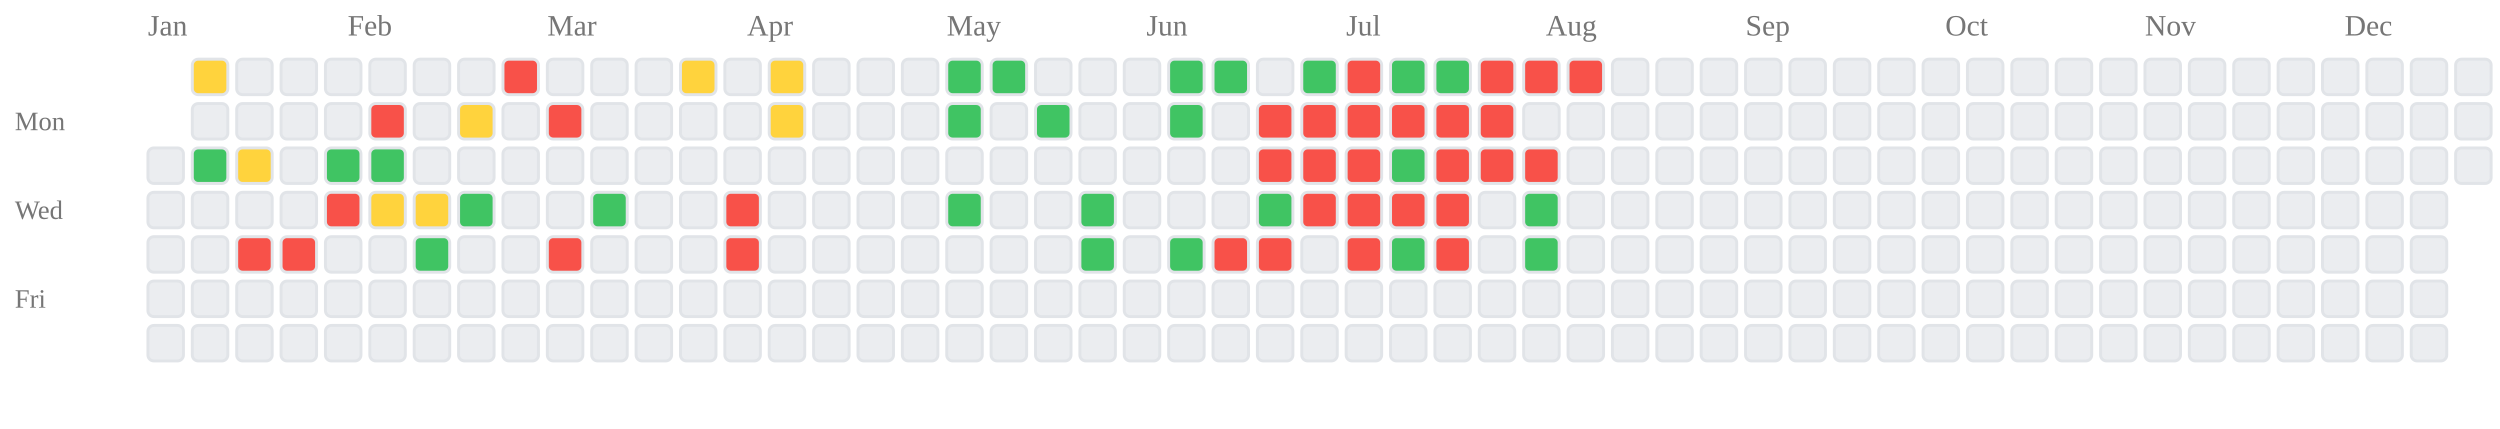
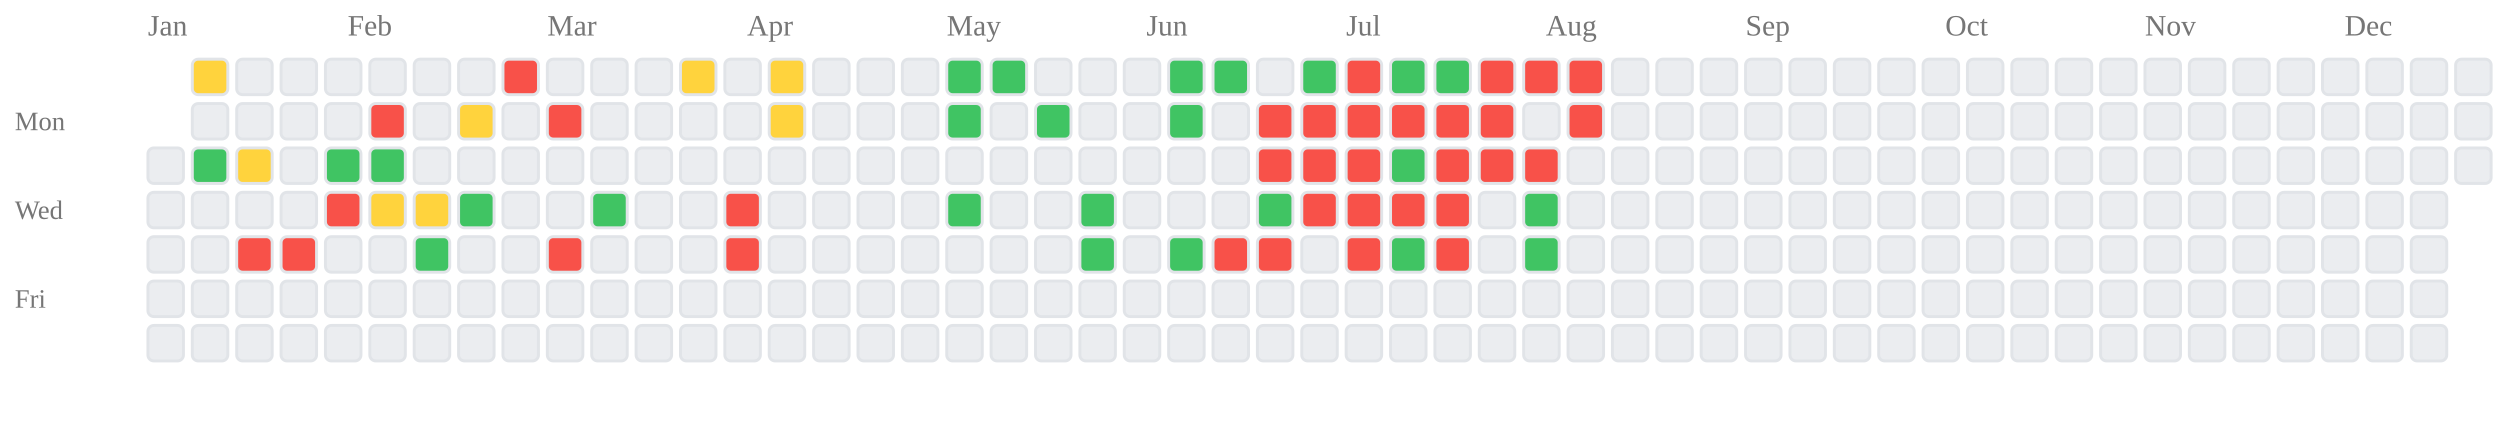
<svg xmlns="http://www.w3.org/2000/svg" width="845" height="145">
  <style>
        .month { font-size: 10px; fill: #767676; }
        .day { font-size: 9px; fill: #767676; }
        .cell { stroke: #e1e4e8; stroke-width: 1; }
        .cell-profit { fill: #40c463; }
        .cell-loss { fill: #f85149; }
        .cell-breakeven { fill: #ffd33d; }
        .cell-empty { fill: #ebedf0; }
    </style>
  <text x="50.0" y="12" class="month">Jan</text>
  <text x="117.5" y="12" class="month">Feb</text>
  <text x="185.0" y="12" class="month">Mar</text>
  <text x="252.5" y="12" class="month">Apr</text>
  <text x="320.0" y="12" class="month">May</text>
  <text x="387.5" y="12" class="month">Jun</text>
  <text x="455.0" y="12" class="month">Jul</text>
  <text x="522.5" y="12" class="month">Aug</text>
  <text x="590.0" y="12" class="month">Sep</text>
  <text x="657.5" y="12" class="month">Oct</text>
  <text x="725.0" y="12" class="month">Nov</text>
  <text x="792.5" y="12" class="month">Dec</text>
  <text x="5" y="44" class="day">Mon</text>
  <text x="5" y="74" class="day">Wed</text>
  <text x="5" y="104" class="day">Fri</text>
  <rect x="50" y="50" width="12" height="12" class="cell cell-empty" rx="2" ry="2" />
  <rect x="50" y="65" width="12" height="12" class="cell cell-empty" rx="2" ry="2" />
  <rect x="50" y="80" width="12" height="12" class="cell cell-empty" rx="2" ry="2" />
  <rect x="50" y="95" width="12" height="12" class="cell cell-empty" rx="2" ry="2" />
  <rect x="50" y="110" width="12" height="12" class="cell cell-empty" rx="2" ry="2" />
  <rect x="65" y="20" width="12" height="12" class="cell cell-breakeven" rx="2" ry="2" />
  <rect x="65" y="35" width="12" height="12" class="cell cell-empty" rx="2" ry="2" />
  <rect x="65" y="50" width="12" height="12" class="cell cell-profit" rx="2" ry="2" />
  <rect x="65" y="65" width="12" height="12" class="cell cell-empty" rx="2" ry="2" />
  <rect x="65" y="80" width="12" height="12" class="cell cell-empty" rx="2" ry="2" />
  <rect x="65" y="95" width="12" height="12" class="cell cell-empty" rx="2" ry="2" />
  <rect x="65" y="110" width="12" height="12" class="cell cell-empty" rx="2" ry="2" />
  <rect x="80" y="20" width="12" height="12" class="cell cell-empty" rx="2" ry="2" />
  <rect x="80" y="35" width="12" height="12" class="cell cell-empty" rx="2" ry="2" />
  <rect x="80" y="50" width="12" height="12" class="cell cell-breakeven" rx="2" ry="2" />
  <rect x="80" y="65" width="12" height="12" class="cell cell-empty" rx="2" ry="2" />
  <rect x="80" y="80" width="12" height="12" class="cell cell-loss" rx="2" ry="2" />
  <rect x="80" y="95" width="12" height="12" class="cell cell-empty" rx="2" ry="2" />
  <rect x="80" y="110" width="12" height="12" class="cell cell-empty" rx="2" ry="2" />
  <rect x="95" y="20" width="12" height="12" class="cell cell-empty" rx="2" ry="2" />
  <rect x="95" y="35" width="12" height="12" class="cell cell-empty" rx="2" ry="2" />
  <rect x="95" y="50" width="12" height="12" class="cell cell-empty" rx="2" ry="2" />
  <rect x="95" y="65" width="12" height="12" class="cell cell-empty" rx="2" ry="2" />
  <rect x="95" y="80" width="12" height="12" class="cell cell-loss" rx="2" ry="2" />
  <rect x="95" y="95" width="12" height="12" class="cell cell-empty" rx="2" ry="2" />
  <rect x="95" y="110" width="12" height="12" class="cell cell-empty" rx="2" ry="2" />
  <rect x="110" y="20" width="12" height="12" class="cell cell-empty" rx="2" ry="2" />
  <rect x="110" y="35" width="12" height="12" class="cell cell-empty" rx="2" ry="2" />
  <rect x="110" y="50" width="12" height="12" class="cell cell-profit" rx="2" ry="2" />
  <rect x="110" y="65" width="12" height="12" class="cell cell-loss" rx="2" ry="2" />
  <rect x="110" y="80" width="12" height="12" class="cell cell-empty" rx="2" ry="2" />
  <rect x="110" y="95" width="12" height="12" class="cell cell-empty" rx="2" ry="2" />
  <rect x="110" y="110" width="12" height="12" class="cell cell-empty" rx="2" ry="2" />
  <rect x="125" y="20" width="12" height="12" class="cell cell-empty" rx="2" ry="2" />
  <rect x="125" y="35" width="12" height="12" class="cell cell-loss" rx="2" ry="2" />
  <rect x="125" y="50" width="12" height="12" class="cell cell-profit" rx="2" ry="2" />
  <rect x="125" y="65" width="12" height="12" class="cell cell-breakeven" rx="2" ry="2" />
  <rect x="125" y="80" width="12" height="12" class="cell cell-empty" rx="2" ry="2" />
  <rect x="125" y="95" width="12" height="12" class="cell cell-empty" rx="2" ry="2" />
  <rect x="125" y="110" width="12" height="12" class="cell cell-empty" rx="2" ry="2" />
  <rect x="140" y="20" width="12" height="12" class="cell cell-empty" rx="2" ry="2" />
  <rect x="140" y="35" width="12" height="12" class="cell cell-empty" rx="2" ry="2" />
  <rect x="140" y="50" width="12" height="12" class="cell cell-empty" rx="2" ry="2" />
  <rect x="140" y="65" width="12" height="12" class="cell cell-breakeven" rx="2" ry="2" />
  <rect x="140" y="80" width="12" height="12" class="cell cell-profit" rx="2" ry="2" />
  <rect x="140" y="95" width="12" height="12" class="cell cell-empty" rx="2" ry="2" />
  <rect x="140" y="110" width="12" height="12" class="cell cell-empty" rx="2" ry="2" />
  <rect x="155" y="20" width="12" height="12" class="cell cell-empty" rx="2" ry="2" />
  <rect x="155" y="35" width="12" height="12" class="cell cell-breakeven" rx="2" ry="2" />
  <rect x="155" y="50" width="12" height="12" class="cell cell-empty" rx="2" ry="2" />
  <rect x="155" y="65" width="12" height="12" class="cell cell-profit" rx="2" ry="2" />
  <rect x="155" y="80" width="12" height="12" class="cell cell-empty" rx="2" ry="2" />
  <rect x="155" y="95" width="12" height="12" class="cell cell-empty" rx="2" ry="2" />
  <rect x="155" y="110" width="12" height="12" class="cell cell-empty" rx="2" ry="2" />
  <rect x="170" y="20" width="12" height="12" class="cell cell-loss" rx="2" ry="2" />
  <rect x="170" y="35" width="12" height="12" class="cell cell-empty" rx="2" ry="2" />
  <rect x="170" y="50" width="12" height="12" class="cell cell-empty" rx="2" ry="2" />
  <rect x="170" y="65" width="12" height="12" class="cell cell-empty" rx="2" ry="2" />
  <rect x="170" y="80" width="12" height="12" class="cell cell-empty" rx="2" ry="2" />
  <rect x="170" y="95" width="12" height="12" class="cell cell-empty" rx="2" ry="2" />
  <rect x="170" y="110" width="12" height="12" class="cell cell-empty" rx="2" ry="2" />
  <rect x="185" y="20" width="12" height="12" class="cell cell-empty" rx="2" ry="2" />
  <rect x="185" y="35" width="12" height="12" class="cell cell-loss" rx="2" ry="2" />
  <rect x="185" y="50" width="12" height="12" class="cell cell-empty" rx="2" ry="2" />
  <rect x="185" y="65" width="12" height="12" class="cell cell-empty" rx="2" ry="2" />
  <rect x="185" y="80" width="12" height="12" class="cell cell-loss" rx="2" ry="2" />
  <rect x="185" y="95" width="12" height="12" class="cell cell-empty" rx="2" ry="2" />
  <rect x="185" y="110" width="12" height="12" class="cell cell-empty" rx="2" ry="2" />
  <rect x="200" y="20" width="12" height="12" class="cell cell-empty" rx="2" ry="2" />
  <rect x="200" y="35" width="12" height="12" class="cell cell-empty" rx="2" ry="2" />
  <rect x="200" y="50" width="12" height="12" class="cell cell-empty" rx="2" ry="2" />
  <rect x="200" y="65" width="12" height="12" class="cell cell-profit" rx="2" ry="2" />
  <rect x="200" y="80" width="12" height="12" class="cell cell-empty" rx="2" ry="2" />
  <rect x="200" y="95" width="12" height="12" class="cell cell-empty" rx="2" ry="2" />
  <rect x="200" y="110" width="12" height="12" class="cell cell-empty" rx="2" ry="2" />
  <rect x="215" y="20" width="12" height="12" class="cell cell-empty" rx="2" ry="2" />
  <rect x="215" y="35" width="12" height="12" class="cell cell-empty" rx="2" ry="2" />
  <rect x="215" y="50" width="12" height="12" class="cell cell-empty" rx="2" ry="2" />
  <rect x="215" y="65" width="12" height="12" class="cell cell-empty" rx="2" ry="2" />
  <rect x="215" y="80" width="12" height="12" class="cell cell-empty" rx="2" ry="2" />
  <rect x="215" y="95" width="12" height="12" class="cell cell-empty" rx="2" ry="2" />
  <rect x="215" y="110" width="12" height="12" class="cell cell-empty" rx="2" ry="2" />
  <rect x="230" y="20" width="12" height="12" class="cell cell-breakeven" rx="2" ry="2" />
  <rect x="230" y="35" width="12" height="12" class="cell cell-empty" rx="2" ry="2" />
  <rect x="230" y="50" width="12" height="12" class="cell cell-empty" rx="2" ry="2" />
  <rect x="230" y="65" width="12" height="12" class="cell cell-empty" rx="2" ry="2" />
  <rect x="230" y="80" width="12" height="12" class="cell cell-empty" rx="2" ry="2" />
  <rect x="230" y="95" width="12" height="12" class="cell cell-empty" rx="2" ry="2" />
  <rect x="230" y="110" width="12" height="12" class="cell cell-empty" rx="2" ry="2" />
  <rect x="245" y="20" width="12" height="12" class="cell cell-empty" rx="2" ry="2" />
  <rect x="245" y="35" width="12" height="12" class="cell cell-empty" rx="2" ry="2" />
  <rect x="245" y="50" width="12" height="12" class="cell cell-empty" rx="2" ry="2" />
  <rect x="245" y="65" width="12" height="12" class="cell cell-loss" rx="2" ry="2" />
  <rect x="245" y="80" width="12" height="12" class="cell cell-loss" rx="2" ry="2" />
  <rect x="245" y="95" width="12" height="12" class="cell cell-empty" rx="2" ry="2" />
  <rect x="245" y="110" width="12" height="12" class="cell cell-empty" rx="2" ry="2" />
  <rect x="260" y="20" width="12" height="12" class="cell cell-breakeven" rx="2" ry="2" />
  <rect x="260" y="35" width="12" height="12" class="cell cell-breakeven" rx="2" ry="2" />
  <rect x="260" y="50" width="12" height="12" class="cell cell-empty" rx="2" ry="2" />
  <rect x="260" y="65" width="12" height="12" class="cell cell-empty" rx="2" ry="2" />
  <rect x="260" y="80" width="12" height="12" class="cell cell-empty" rx="2" ry="2" />
  <rect x="260" y="95" width="12" height="12" class="cell cell-empty" rx="2" ry="2" />
  <rect x="260" y="110" width="12" height="12" class="cell cell-empty" rx="2" ry="2" />
  <rect x="275" y="20" width="12" height="12" class="cell cell-empty" rx="2" ry="2" />
  <rect x="275" y="35" width="12" height="12" class="cell cell-empty" rx="2" ry="2" />
  <rect x="275" y="50" width="12" height="12" class="cell cell-empty" rx="2" ry="2" />
  <rect x="275" y="65" width="12" height="12" class="cell cell-empty" rx="2" ry="2" />
  <rect x="275" y="80" width="12" height="12" class="cell cell-empty" rx="2" ry="2" />
  <rect x="275" y="95" width="12" height="12" class="cell cell-empty" rx="2" ry="2" />
  <rect x="275" y="110" width="12" height="12" class="cell cell-empty" rx="2" ry="2" />
  <rect x="290" y="20" width="12" height="12" class="cell cell-empty" rx="2" ry="2" />
  <rect x="290" y="35" width="12" height="12" class="cell cell-empty" rx="2" ry="2" />
  <rect x="290" y="50" width="12" height="12" class="cell cell-empty" rx="2" ry="2" />
  <rect x="290" y="65" width="12" height="12" class="cell cell-empty" rx="2" ry="2" />
  <rect x="290" y="80" width="12" height="12" class="cell cell-empty" rx="2" ry="2" />
  <rect x="290" y="95" width="12" height="12" class="cell cell-empty" rx="2" ry="2" />
  <rect x="290" y="110" width="12" height="12" class="cell cell-empty" rx="2" ry="2" />
  <rect x="305" y="20" width="12" height="12" class="cell cell-empty" rx="2" ry="2" />
  <rect x="305" y="35" width="12" height="12" class="cell cell-empty" rx="2" ry="2" />
  <rect x="305" y="50" width="12" height="12" class="cell cell-empty" rx="2" ry="2" />
  <rect x="305" y="65" width="12" height="12" class="cell cell-empty" rx="2" ry="2" />
  <rect x="305" y="80" width="12" height="12" class="cell cell-empty" rx="2" ry="2" />
  <rect x="305" y="95" width="12" height="12" class="cell cell-empty" rx="2" ry="2" />
  <rect x="305" y="110" width="12" height="12" class="cell cell-empty" rx="2" ry="2" />
  <rect x="320" y="20" width="12" height="12" class="cell cell-profit" rx="2" ry="2" />
  <rect x="320" y="35" width="12" height="12" class="cell cell-profit" rx="2" ry="2" />
  <rect x="320" y="50" width="12" height="12" class="cell cell-empty" rx="2" ry="2" />
  <rect x="320" y="65" width="12" height="12" class="cell cell-profit" rx="2" ry="2" />
  <rect x="320" y="80" width="12" height="12" class="cell cell-empty" rx="2" ry="2" />
  <rect x="320" y="95" width="12" height="12" class="cell cell-empty" rx="2" ry="2" />
  <rect x="320" y="110" width="12" height="12" class="cell cell-empty" rx="2" ry="2" />
  <rect x="335" y="20" width="12" height="12" class="cell cell-profit" rx="2" ry="2" />
  <rect x="335" y="35" width="12" height="12" class="cell cell-empty" rx="2" ry="2" />
  <rect x="335" y="50" width="12" height="12" class="cell cell-empty" rx="2" ry="2" />
  <rect x="335" y="65" width="12" height="12" class="cell cell-empty" rx="2" ry="2" />
  <rect x="335" y="80" width="12" height="12" class="cell cell-empty" rx="2" ry="2" />
  <rect x="335" y="95" width="12" height="12" class="cell cell-empty" rx="2" ry="2" />
  <rect x="335" y="110" width="12" height="12" class="cell cell-empty" rx="2" ry="2" />
  <rect x="350" y="20" width="12" height="12" class="cell cell-empty" rx="2" ry="2" />
  <rect x="350" y="35" width="12" height="12" class="cell cell-profit" rx="2" ry="2" />
  <rect x="350" y="50" width="12" height="12" class="cell cell-empty" rx="2" ry="2" />
  <rect x="350" y="65" width="12" height="12" class="cell cell-empty" rx="2" ry="2" />
  <rect x="350" y="80" width="12" height="12" class="cell cell-empty" rx="2" ry="2" />
  <rect x="350" y="95" width="12" height="12" class="cell cell-empty" rx="2" ry="2" />
  <rect x="350" y="110" width="12" height="12" class="cell cell-empty" rx="2" ry="2" />
  <rect x="365" y="20" width="12" height="12" class="cell cell-empty" rx="2" ry="2" />
  <rect x="365" y="35" width="12" height="12" class="cell cell-empty" rx="2" ry="2" />
  <rect x="365" y="50" width="12" height="12" class="cell cell-empty" rx="2" ry="2" />
  <rect x="365" y="65" width="12" height="12" class="cell cell-profit" rx="2" ry="2" />
  <rect x="365" y="80" width="12" height="12" class="cell cell-profit" rx="2" ry="2" />
  <rect x="365" y="95" width="12" height="12" class="cell cell-empty" rx="2" ry="2" />
  <rect x="365" y="110" width="12" height="12" class="cell cell-empty" rx="2" ry="2" />
  <rect x="380" y="20" width="12" height="12" class="cell cell-empty" rx="2" ry="2" />
  <rect x="380" y="35" width="12" height="12" class="cell cell-empty" rx="2" ry="2" />
  <rect x="380" y="50" width="12" height="12" class="cell cell-empty" rx="2" ry="2" />
  <rect x="380" y="65" width="12" height="12" class="cell cell-empty" rx="2" ry="2" />
  <rect x="380" y="80" width="12" height="12" class="cell cell-empty" rx="2" ry="2" />
  <rect x="380" y="95" width="12" height="12" class="cell cell-empty" rx="2" ry="2" />
  <rect x="380" y="110" width="12" height="12" class="cell cell-empty" rx="2" ry="2" />
  <rect x="395" y="20" width="12" height="12" class="cell cell-profit" rx="2" ry="2" />
  <rect x="395" y="35" width="12" height="12" class="cell cell-profit" rx="2" ry="2" />
  <rect x="395" y="50" width="12" height="12" class="cell cell-empty" rx="2" ry="2" />
  <rect x="395" y="65" width="12" height="12" class="cell cell-empty" rx="2" ry="2" />
  <rect x="395" y="80" width="12" height="12" class="cell cell-profit" rx="2" ry="2" />
  <rect x="395" y="95" width="12" height="12" class="cell cell-empty" rx="2" ry="2" />
  <rect x="395" y="110" width="12" height="12" class="cell cell-empty" rx="2" ry="2" />
  <rect x="410" y="20" width="12" height="12" class="cell cell-profit" rx="2" ry="2" />
  <rect x="410" y="35" width="12" height="12" class="cell cell-empty" rx="2" ry="2" />
  <rect x="410" y="50" width="12" height="12" class="cell cell-empty" rx="2" ry="2" />
  <rect x="410" y="65" width="12" height="12" class="cell cell-empty" rx="2" ry="2" />
  <rect x="410" y="80" width="12" height="12" class="cell cell-loss" rx="2" ry="2" />
  <rect x="410" y="95" width="12" height="12" class="cell cell-empty" rx="2" ry="2" />
  <rect x="410" y="110" width="12" height="12" class="cell cell-empty" rx="2" ry="2" />
  <rect x="425" y="20" width="12" height="12" class="cell cell-empty" rx="2" ry="2" />
  <rect x="425" y="35" width="12" height="12" class="cell cell-loss" rx="2" ry="2" />
  <rect x="425" y="50" width="12" height="12" class="cell cell-loss" rx="2" ry="2" />
  <rect x="425" y="65" width="12" height="12" class="cell cell-profit" rx="2" ry="2" />
  <rect x="425" y="80" width="12" height="12" class="cell cell-loss" rx="2" ry="2" />
  <rect x="425" y="95" width="12" height="12" class="cell cell-empty" rx="2" ry="2" />
  <rect x="425" y="110" width="12" height="12" class="cell cell-empty" rx="2" ry="2" />
  <rect x="440" y="20" width="12" height="12" class="cell cell-profit" rx="2" ry="2" />
  <rect x="440" y="35" width="12" height="12" class="cell cell-loss" rx="2" ry="2" />
  <rect x="440" y="50" width="12" height="12" class="cell cell-loss" rx="2" ry="2" />
  <rect x="440" y="65" width="12" height="12" class="cell cell-loss" rx="2" ry="2" />
  <rect x="440" y="80" width="12" height="12" class="cell cell-empty" rx="2" ry="2" />
  <rect x="440" y="95" width="12" height="12" class="cell cell-empty" rx="2" ry="2" />
  <rect x="440" y="110" width="12" height="12" class="cell cell-empty" rx="2" ry="2" />
  <rect x="455" y="20" width="12" height="12" class="cell cell-loss" rx="2" ry="2" />
  <rect x="455" y="35" width="12" height="12" class="cell cell-loss" rx="2" ry="2" />
  <rect x="455" y="50" width="12" height="12" class="cell cell-loss" rx="2" ry="2" />
  <rect x="455" y="65" width="12" height="12" class="cell cell-loss" rx="2" ry="2" />
  <rect x="455" y="80" width="12" height="12" class="cell cell-loss" rx="2" ry="2" />
  <rect x="455" y="95" width="12" height="12" class="cell cell-empty" rx="2" ry="2" />
  <rect x="455" y="110" width="12" height="12" class="cell cell-empty" rx="2" ry="2" />
  <rect x="470" y="20" width="12" height="12" class="cell cell-profit" rx="2" ry="2" />
  <rect x="470" y="35" width="12" height="12" class="cell cell-loss" rx="2" ry="2" />
  <rect x="470" y="50" width="12" height="12" class="cell cell-profit" rx="2" ry="2" />
  <rect x="470" y="65" width="12" height="12" class="cell cell-loss" rx="2" ry="2" />
  <rect x="470" y="80" width="12" height="12" class="cell cell-profit" rx="2" ry="2" />
  <rect x="470" y="95" width="12" height="12" class="cell cell-empty" rx="2" ry="2" />
  <rect x="470" y="110" width="12" height="12" class="cell cell-empty" rx="2" ry="2" />
  <rect x="485" y="20" width="12" height="12" class="cell cell-profit" rx="2" ry="2" />
  <rect x="485" y="35" width="12" height="12" class="cell cell-loss" rx="2" ry="2" />
  <rect x="485" y="50" width="12" height="12" class="cell cell-loss" rx="2" ry="2" />
  <rect x="485" y="65" width="12" height="12" class="cell cell-loss" rx="2" ry="2" />
  <rect x="485" y="80" width="12" height="12" class="cell cell-loss" rx="2" ry="2" />
  <rect x="485" y="95" width="12" height="12" class="cell cell-empty" rx="2" ry="2" />
  <rect x="485" y="110" width="12" height="12" class="cell cell-empty" rx="2" ry="2" />
  <rect x="500" y="20" width="12" height="12" class="cell cell-loss" rx="2" ry="2" />
  <rect x="500" y="35" width="12" height="12" class="cell cell-loss" rx="2" ry="2" />
  <rect x="500" y="50" width="12" height="12" class="cell cell-loss" rx="2" ry="2" />
  <rect x="500" y="65" width="12" height="12" class="cell cell-empty" rx="2" ry="2" />
  <rect x="500" y="80" width="12" height="12" class="cell cell-empty" rx="2" ry="2" />
  <rect x="500" y="95" width="12" height="12" class="cell cell-empty" rx="2" ry="2" />
  <rect x="500" y="110" width="12" height="12" class="cell cell-empty" rx="2" ry="2" />
  <rect x="515" y="20" width="12" height="12" class="cell cell-loss" rx="2" ry="2" />
  <rect x="515" y="35" width="12" height="12" class="cell cell-empty" rx="2" ry="2" />
  <rect x="515" y="50" width="12" height="12" class="cell cell-loss" rx="2" ry="2" />
  <rect x="515" y="65" width="12" height="12" class="cell cell-profit" rx="2" ry="2" />
  <rect x="515" y="80" width="12" height="12" class="cell cell-profit" rx="2" ry="2" />
  <rect x="515" y="95" width="12" height="12" class="cell cell-empty" rx="2" ry="2" />
  <rect x="515" y="110" width="12" height="12" class="cell cell-empty" rx="2" ry="2" />
  <rect x="530" y="20" width="12" height="12" class="cell cell-loss" rx="2" ry="2" />
-   <rect x="530" y="35" width="12" height="12" class="cell cell-empty" rx="2" ry="2" />
+   <rect x="530" y="35" width="12" height="12" class="cell cell-loss" rx="2" ry="2" />
  <rect x="530" y="50" width="12" height="12" class="cell cell-empty" rx="2" ry="2" />
  <rect x="530" y="65" width="12" height="12" class="cell cell-empty" rx="2" ry="2" />
  <rect x="530" y="80" width="12" height="12" class="cell cell-empty" rx="2" ry="2" />
  <rect x="530" y="95" width="12" height="12" class="cell cell-empty" rx="2" ry="2" />
  <rect x="530" y="110" width="12" height="12" class="cell cell-empty" rx="2" ry="2" />
  <rect x="545" y="20" width="12" height="12" class="cell cell-empty" rx="2" ry="2" />
  <rect x="545" y="35" width="12" height="12" class="cell cell-empty" rx="2" ry="2" />
  <rect x="545" y="50" width="12" height="12" class="cell cell-empty" rx="2" ry="2" />
  <rect x="545" y="65" width="12" height="12" class="cell cell-empty" rx="2" ry="2" />
  <rect x="545" y="80" width="12" height="12" class="cell cell-empty" rx="2" ry="2" />
  <rect x="545" y="95" width="12" height="12" class="cell cell-empty" rx="2" ry="2" />
  <rect x="545" y="110" width="12" height="12" class="cell cell-empty" rx="2" ry="2" />
  <rect x="560" y="20" width="12" height="12" class="cell cell-empty" rx="2" ry="2" />
  <rect x="560" y="35" width="12" height="12" class="cell cell-empty" rx="2" ry="2" />
  <rect x="560" y="50" width="12" height="12" class="cell cell-empty" rx="2" ry="2" />
  <rect x="560" y="65" width="12" height="12" class="cell cell-empty" rx="2" ry="2" />
  <rect x="560" y="80" width="12" height="12" class="cell cell-empty" rx="2" ry="2" />
  <rect x="560" y="95" width="12" height="12" class="cell cell-empty" rx="2" ry="2" />
  <rect x="560" y="110" width="12" height="12" class="cell cell-empty" rx="2" ry="2" />
  <rect x="575" y="20" width="12" height="12" class="cell cell-empty" rx="2" ry="2" />
  <rect x="575" y="35" width="12" height="12" class="cell cell-empty" rx="2" ry="2" />
  <rect x="575" y="50" width="12" height="12" class="cell cell-empty" rx="2" ry="2" />
  <rect x="575" y="65" width="12" height="12" class="cell cell-empty" rx="2" ry="2" />
  <rect x="575" y="80" width="12" height="12" class="cell cell-empty" rx="2" ry="2" />
  <rect x="575" y="95" width="12" height="12" class="cell cell-empty" rx="2" ry="2" />
  <rect x="575" y="110" width="12" height="12" class="cell cell-empty" rx="2" ry="2" />
  <rect x="590" y="20" width="12" height="12" class="cell cell-empty" rx="2" ry="2" />
  <rect x="590" y="35" width="12" height="12" class="cell cell-empty" rx="2" ry="2" />
  <rect x="590" y="50" width="12" height="12" class="cell cell-empty" rx="2" ry="2" />
  <rect x="590" y="65" width="12" height="12" class="cell cell-empty" rx="2" ry="2" />
  <rect x="590" y="80" width="12" height="12" class="cell cell-empty" rx="2" ry="2" />
  <rect x="590" y="95" width="12" height="12" class="cell cell-empty" rx="2" ry="2" />
  <rect x="590" y="110" width="12" height="12" class="cell cell-empty" rx="2" ry="2" />
  <rect x="605" y="20" width="12" height="12" class="cell cell-empty" rx="2" ry="2" />
  <rect x="605" y="35" width="12" height="12" class="cell cell-empty" rx="2" ry="2" />
  <rect x="605" y="50" width="12" height="12" class="cell cell-empty" rx="2" ry="2" />
  <rect x="605" y="65" width="12" height="12" class="cell cell-empty" rx="2" ry="2" />
  <rect x="605" y="80" width="12" height="12" class="cell cell-empty" rx="2" ry="2" />
  <rect x="605" y="95" width="12" height="12" class="cell cell-empty" rx="2" ry="2" />
  <rect x="605" y="110" width="12" height="12" class="cell cell-empty" rx="2" ry="2" />
  <rect x="620" y="20" width="12" height="12" class="cell cell-empty" rx="2" ry="2" />
  <rect x="620" y="35" width="12" height="12" class="cell cell-empty" rx="2" ry="2" />
  <rect x="620" y="50" width="12" height="12" class="cell cell-empty" rx="2" ry="2" />
  <rect x="620" y="65" width="12" height="12" class="cell cell-empty" rx="2" ry="2" />
  <rect x="620" y="80" width="12" height="12" class="cell cell-empty" rx="2" ry="2" />
  <rect x="620" y="95" width="12" height="12" class="cell cell-empty" rx="2" ry="2" />
  <rect x="620" y="110" width="12" height="12" class="cell cell-empty" rx="2" ry="2" />
  <rect x="635" y="20" width="12" height="12" class="cell cell-empty" rx="2" ry="2" />
  <rect x="635" y="35" width="12" height="12" class="cell cell-empty" rx="2" ry="2" />
  <rect x="635" y="50" width="12" height="12" class="cell cell-empty" rx="2" ry="2" />
  <rect x="635" y="65" width="12" height="12" class="cell cell-empty" rx="2" ry="2" />
  <rect x="635" y="80" width="12" height="12" class="cell cell-empty" rx="2" ry="2" />
  <rect x="635" y="95" width="12" height="12" class="cell cell-empty" rx="2" ry="2" />
  <rect x="635" y="110" width="12" height="12" class="cell cell-empty" rx="2" ry="2" />
  <rect x="650" y="20" width="12" height="12" class="cell cell-empty" rx="2" ry="2" />
  <rect x="650" y="35" width="12" height="12" class="cell cell-empty" rx="2" ry="2" />
  <rect x="650" y="50" width="12" height="12" class="cell cell-empty" rx="2" ry="2" />
  <rect x="650" y="65" width="12" height="12" class="cell cell-empty" rx="2" ry="2" />
  <rect x="650" y="80" width="12" height="12" class="cell cell-empty" rx="2" ry="2" />
  <rect x="650" y="95" width="12" height="12" class="cell cell-empty" rx="2" ry="2" />
  <rect x="650" y="110" width="12" height="12" class="cell cell-empty" rx="2" ry="2" />
  <rect x="665" y="20" width="12" height="12" class="cell cell-empty" rx="2" ry="2" />
  <rect x="665" y="35" width="12" height="12" class="cell cell-empty" rx="2" ry="2" />
  <rect x="665" y="50" width="12" height="12" class="cell cell-empty" rx="2" ry="2" />
  <rect x="665" y="65" width="12" height="12" class="cell cell-empty" rx="2" ry="2" />
  <rect x="665" y="80" width="12" height="12" class="cell cell-empty" rx="2" ry="2" />
  <rect x="665" y="95" width="12" height="12" class="cell cell-empty" rx="2" ry="2" />
  <rect x="665" y="110" width="12" height="12" class="cell cell-empty" rx="2" ry="2" />
  <rect x="680" y="20" width="12" height="12" class="cell cell-empty" rx="2" ry="2" />
  <rect x="680" y="35" width="12" height="12" class="cell cell-empty" rx="2" ry="2" />
  <rect x="680" y="50" width="12" height="12" class="cell cell-empty" rx="2" ry="2" />
  <rect x="680" y="65" width="12" height="12" class="cell cell-empty" rx="2" ry="2" />
  <rect x="680" y="80" width="12" height="12" class="cell cell-empty" rx="2" ry="2" />
  <rect x="680" y="95" width="12" height="12" class="cell cell-empty" rx="2" ry="2" />
  <rect x="680" y="110" width="12" height="12" class="cell cell-empty" rx="2" ry="2" />
  <rect x="695" y="20" width="12" height="12" class="cell cell-empty" rx="2" ry="2" />
  <rect x="695" y="35" width="12" height="12" class="cell cell-empty" rx="2" ry="2" />
  <rect x="695" y="50" width="12" height="12" class="cell cell-empty" rx="2" ry="2" />
  <rect x="695" y="65" width="12" height="12" class="cell cell-empty" rx="2" ry="2" />
  <rect x="695" y="80" width="12" height="12" class="cell cell-empty" rx="2" ry="2" />
  <rect x="695" y="95" width="12" height="12" class="cell cell-empty" rx="2" ry="2" />
  <rect x="695" y="110" width="12" height="12" class="cell cell-empty" rx="2" ry="2" />
  <rect x="710" y="20" width="12" height="12" class="cell cell-empty" rx="2" ry="2" />
  <rect x="710" y="35" width="12" height="12" class="cell cell-empty" rx="2" ry="2" />
  <rect x="710" y="50" width="12" height="12" class="cell cell-empty" rx="2" ry="2" />
  <rect x="710" y="65" width="12" height="12" class="cell cell-empty" rx="2" ry="2" />
  <rect x="710" y="80" width="12" height="12" class="cell cell-empty" rx="2" ry="2" />
  <rect x="710" y="95" width="12" height="12" class="cell cell-empty" rx="2" ry="2" />
  <rect x="710" y="110" width="12" height="12" class="cell cell-empty" rx="2" ry="2" />
  <rect x="725" y="20" width="12" height="12" class="cell cell-empty" rx="2" ry="2" />
  <rect x="725" y="35" width="12" height="12" class="cell cell-empty" rx="2" ry="2" />
  <rect x="725" y="50" width="12" height="12" class="cell cell-empty" rx="2" ry="2" />
  <rect x="725" y="65" width="12" height="12" class="cell cell-empty" rx="2" ry="2" />
  <rect x="725" y="80" width="12" height="12" class="cell cell-empty" rx="2" ry="2" />
  <rect x="725" y="95" width="12" height="12" class="cell cell-empty" rx="2" ry="2" />
  <rect x="725" y="110" width="12" height="12" class="cell cell-empty" rx="2" ry="2" />
  <rect x="740" y="20" width="12" height="12" class="cell cell-empty" rx="2" ry="2" />
  <rect x="740" y="35" width="12" height="12" class="cell cell-empty" rx="2" ry="2" />
  <rect x="740" y="50" width="12" height="12" class="cell cell-empty" rx="2" ry="2" />
  <rect x="740" y="65" width="12" height="12" class="cell cell-empty" rx="2" ry="2" />
  <rect x="740" y="80" width="12" height="12" class="cell cell-empty" rx="2" ry="2" />
  <rect x="740" y="95" width="12" height="12" class="cell cell-empty" rx="2" ry="2" />
  <rect x="740" y="110" width="12" height="12" class="cell cell-empty" rx="2" ry="2" />
  <rect x="755" y="20" width="12" height="12" class="cell cell-empty" rx="2" ry="2" />
  <rect x="755" y="35" width="12" height="12" class="cell cell-empty" rx="2" ry="2" />
  <rect x="755" y="50" width="12" height="12" class="cell cell-empty" rx="2" ry="2" />
  <rect x="755" y="65" width="12" height="12" class="cell cell-empty" rx="2" ry="2" />
  <rect x="755" y="80" width="12" height="12" class="cell cell-empty" rx="2" ry="2" />
  <rect x="755" y="95" width="12" height="12" class="cell cell-empty" rx="2" ry="2" />
  <rect x="755" y="110" width="12" height="12" class="cell cell-empty" rx="2" ry="2" />
  <rect x="770" y="20" width="12" height="12" class="cell cell-empty" rx="2" ry="2" />
  <rect x="770" y="35" width="12" height="12" class="cell cell-empty" rx="2" ry="2" />
  <rect x="770" y="50" width="12" height="12" class="cell cell-empty" rx="2" ry="2" />
  <rect x="770" y="65" width="12" height="12" class="cell cell-empty" rx="2" ry="2" />
  <rect x="770" y="80" width="12" height="12" class="cell cell-empty" rx="2" ry="2" />
  <rect x="770" y="95" width="12" height="12" class="cell cell-empty" rx="2" ry="2" />
  <rect x="770" y="110" width="12" height="12" class="cell cell-empty" rx="2" ry="2" />
  <rect x="785" y="20" width="12" height="12" class="cell cell-empty" rx="2" ry="2" />
  <rect x="785" y="35" width="12" height="12" class="cell cell-empty" rx="2" ry="2" />
  <rect x="785" y="50" width="12" height="12" class="cell cell-empty" rx="2" ry="2" />
  <rect x="785" y="65" width="12" height="12" class="cell cell-empty" rx="2" ry="2" />
  <rect x="785" y="80" width="12" height="12" class="cell cell-empty" rx="2" ry="2" />
  <rect x="785" y="95" width="12" height="12" class="cell cell-empty" rx="2" ry="2" />
  <rect x="785" y="110" width="12" height="12" class="cell cell-empty" rx="2" ry="2" />
  <rect x="800" y="20" width="12" height="12" class="cell cell-empty" rx="2" ry="2" />
  <rect x="800" y="35" width="12" height="12" class="cell cell-empty" rx="2" ry="2" />
  <rect x="800" y="50" width="12" height="12" class="cell cell-empty" rx="2" ry="2" />
  <rect x="800" y="65" width="12" height="12" class="cell cell-empty" rx="2" ry="2" />
  <rect x="800" y="80" width="12" height="12" class="cell cell-empty" rx="2" ry="2" />
  <rect x="800" y="95" width="12" height="12" class="cell cell-empty" rx="2" ry="2" />
  <rect x="800" y="110" width="12" height="12" class="cell cell-empty" rx="2" ry="2" />
  <rect x="815" y="20" width="12" height="12" class="cell cell-empty" rx="2" ry="2" />
  <rect x="815" y="35" width="12" height="12" class="cell cell-empty" rx="2" ry="2" />
  <rect x="815" y="50" width="12" height="12" class="cell cell-empty" rx="2" ry="2" />
  <rect x="815" y="65" width="12" height="12" class="cell cell-empty" rx="2" ry="2" />
  <rect x="815" y="80" width="12" height="12" class="cell cell-empty" rx="2" ry="2" />
  <rect x="815" y="95" width="12" height="12" class="cell cell-empty" rx="2" ry="2" />
  <rect x="815" y="110" width="12" height="12" class="cell cell-empty" rx="2" ry="2" />
  <rect x="830" y="20" width="12" height="12" class="cell cell-empty" rx="2" ry="2" />
  <rect x="830" y="35" width="12" height="12" class="cell cell-empty" rx="2" ry="2" />
  <rect x="830" y="50" width="12" height="12" class="cell cell-empty" rx="2" ry="2" />
</svg>
